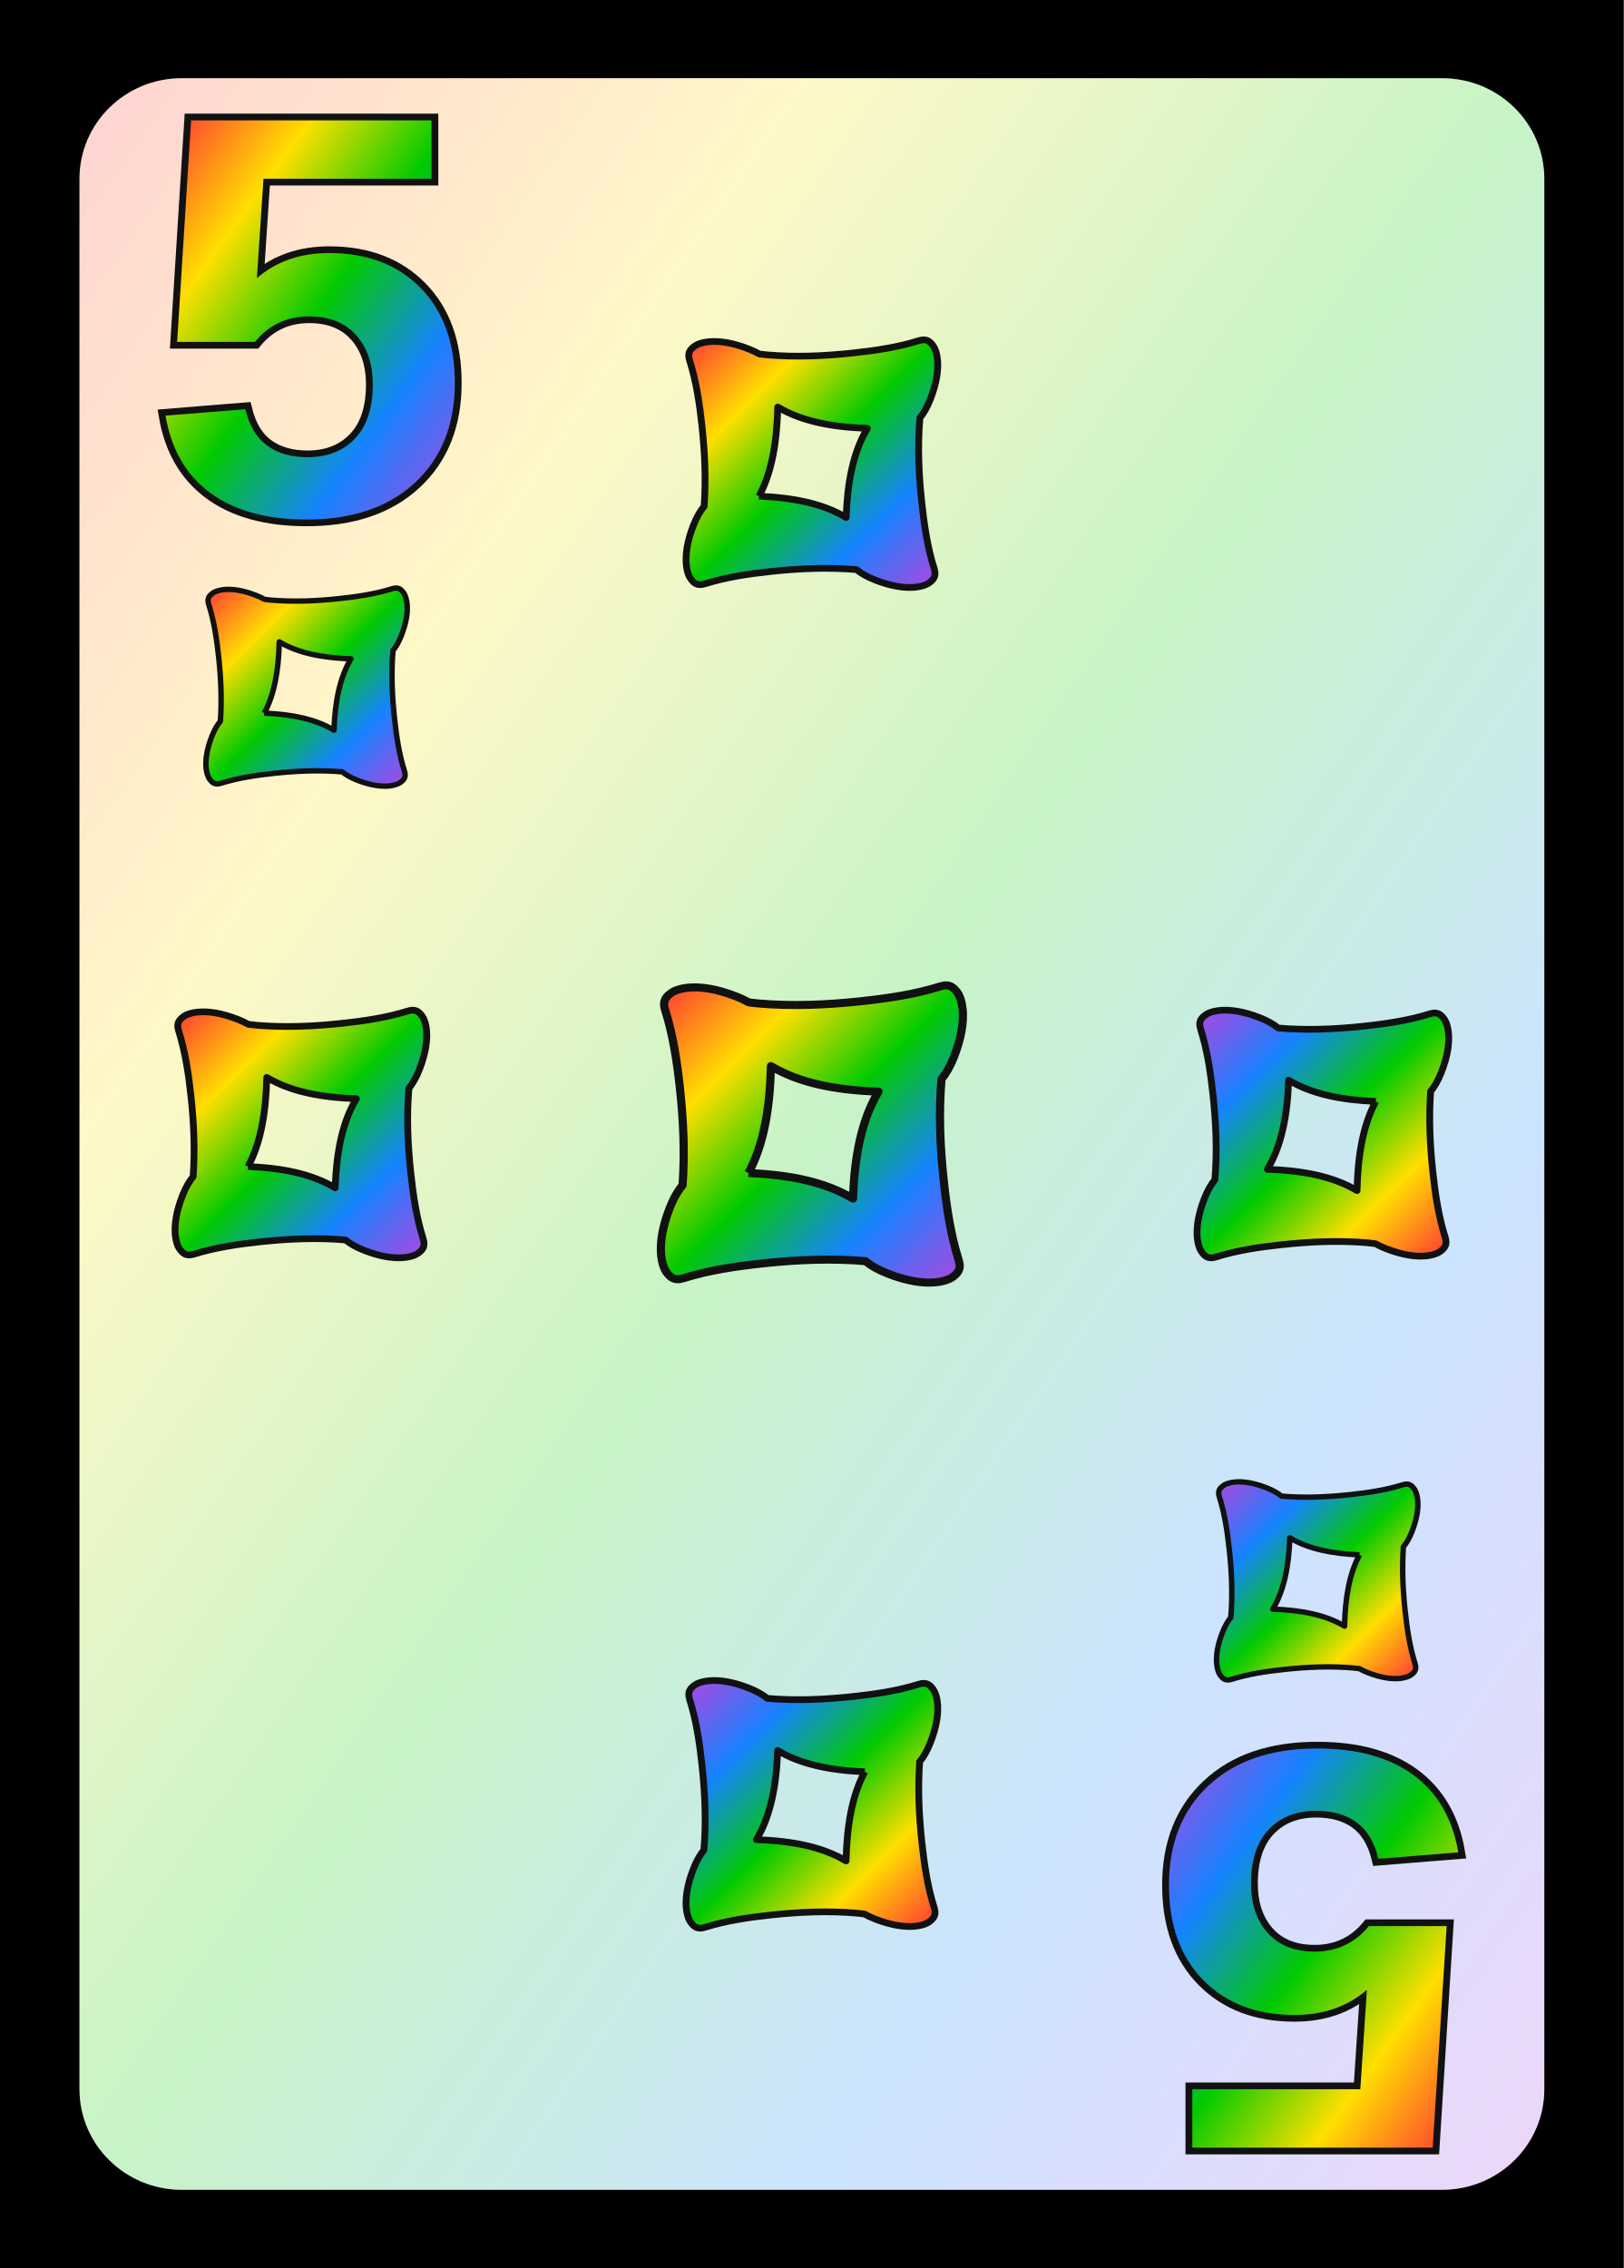
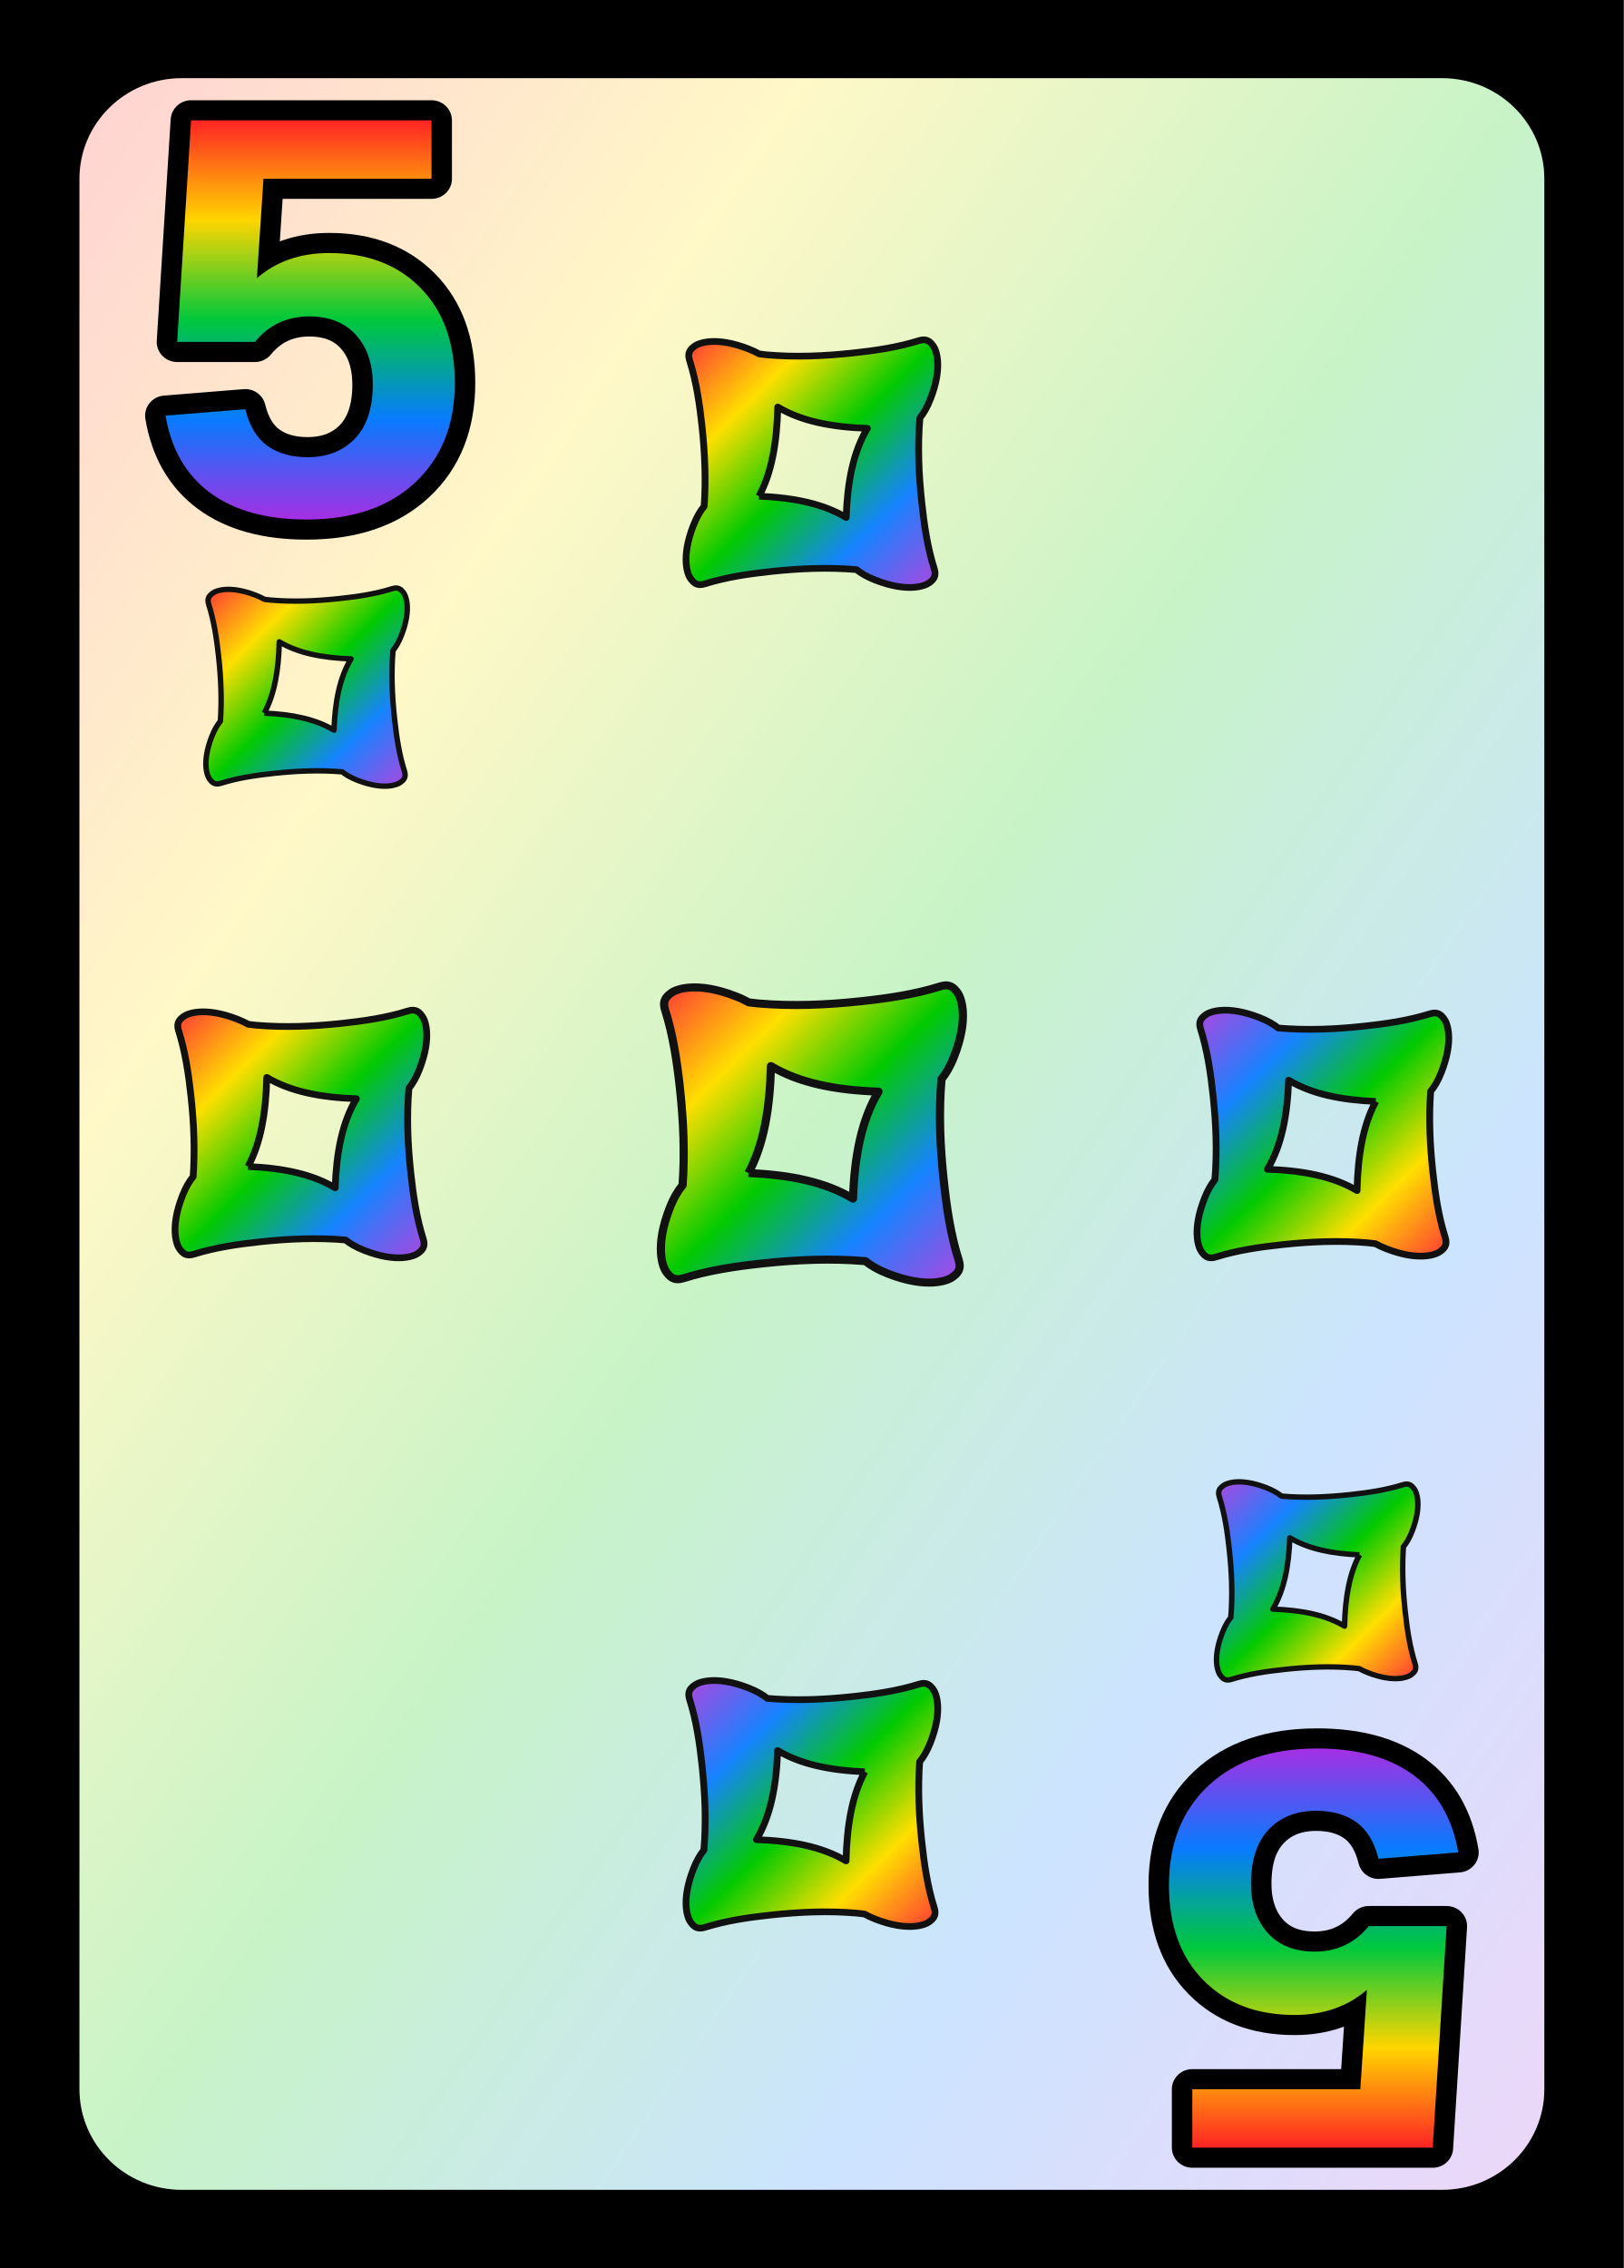
<svg xmlns="http://www.w3.org/2000/svg" width="63mm" height="88mm" viewBox="0 0 286 406" preserveAspectRatio="none" role="img" aria-labelledby="title">
  <defs>
    <linearGradient id="rainbow" x1="0" y1="0" x2="1" y2="1">
      <stop offset="0" stop-color="#ff3535" />
      <stop offset=".25" stop-color="#ffdf00" />
      <stop offset=".5" stop-color="#02ca00" />
      <stop offset=".75" stop-color="#1683ff" />
      <stop offset="1" stop-color="#ae46df" />
    </linearGradient>
+     <linearGradient id="rainbow-number" x1="0%" y1="0%" x2="0%" y2="100%">
+       <stop offset="0" stop-color="#ff2424" />
+       <stop offset=".25" stop-color="#ffd500" />
+       <stop offset=".5" stop-color="#00c83c" />
+       <stop offset=".75" stop-color="#087bff" />
+       <stop offset="1" stop-color="#a52fe3" />
+     </linearGradient>
  </defs>
  <rect width="286" height="406" fill="#000" />
  <rect x="14" y="14" width="258" height="378" rx="18" fill="white" />
  <rect x="14" y="14" width="258" height="378" rx="18" fill="url(#rainbow)" fill-opacity="0.22" />
-   <text x="26" y="92" font-family="Arial,Helvetica,sans-serif" font-size="102.4" font-weight="700" fill="url(#rainbow)" stroke="#111" stroke-width="2.4" paint-order="stroke fill">5</text>
+   <text x="26" y="92" font-family="Arial,Helvetica,sans-serif" font-size="102.4" font-weight="700" fill="url(#rainbow-number)" fill-opacity="1" stroke-linejoin="round" stroke="#000" stroke-width="7.2" paint-order="stroke fill">5</text>
  <g class="corner-suit-icon">
    <g transform="translate(54 123) rotate(0) scale(0.32)">
      <path d="M-23.281 14.563C-17.64 3.904 -15.397 -9.591 -15.033 -25.325C-4.63 -18.997 8.713 -16.345 24.43 -15.792C18.217 -5.273 15.623 8.216 15.083 24.097C4.925 17.896 -8.029 15.206 -23.281 14.563M48.383 17.425C47.039 4.788 46.493 -7.81 47.56 -20.479C49.118 -22.406 50.708 -25.083 52.159 -28.855C57.788 -43.425 54.691 -51.019 53.39 -52.761C52.09 -54.51 50.664 -56.189 47.127 -55.057C37.729 -52.042 27.659 -50.567 17.878 -49.505C5.339 -48.144 -7.174 -47.584 -19.763 -48.691C-20.856 -48.786 -22.012 -48.932 -23.168 -49.092C-24.538 -49.874 -26.121 -50.644 -27.986 -51.381C-42.378 -57.073 -49.879 -53.938 -51.6 -52.621C-53.328 -51.305 -54.986 -49.861 -53.868 -46.287C-50.891 -36.773 -49.433 -26.572 -48.384 -16.682C-47.121 -4.758 -46.612 7.141 -47.448 19.085C-49.044 21.018 -50.671 23.727 -52.16 27.588C-57.788 42.158 -54.691 49.758 -53.385 51.501C-52.084 53.249 -50.664 54.928 -47.128 53.79C-37.73 50.782 -27.66 49.3 -17.885 48.238C-5.371 46.883 7.111 46.33 19.656 47.424C21.566 49.014 24.223 50.636 27.98 52.124C42.372 57.816 49.879 54.681 51.594 53.364C53.327 52.047 54.98 50.604 53.868 47.03C50.884 37.516 49.426 27.314 48.383 17.425Z" fill="url(#rainbow)" stroke="#111" stroke-width="3" stroke-linejoin="round" />
    </g>
  </g>
  <g transform="translate(286 406) rotate(180)">
-     <text x="26" y="92" font-family="Arial,Helvetica,sans-serif" font-size="102.4" font-weight="700" fill="url(#rainbow)" stroke="#111" stroke-width="2.4" paint-order="stroke fill">5</text>
+     <text x="26" y="92" font-family="Arial,Helvetica,sans-serif" font-size="102.4" font-weight="700" fill="url(#rainbow-number)" fill-opacity="1" stroke-linejoin="round" stroke="#000" stroke-width="7.2" paint-order="stroke fill">5</text>
    <g class="corner-suit-icon">
      <g transform="translate(54 123) rotate(0) scale(0.32)">
        <path d="M-23.281 14.563C-17.64 3.904 -15.397 -9.591 -15.033 -25.325C-4.63 -18.997 8.713 -16.345 24.43 -15.792C18.217 -5.273 15.623 8.216 15.083 24.097C4.925 17.896 -8.029 15.206 -23.281 14.563M48.383 17.425C47.039 4.788 46.493 -7.81 47.56 -20.479C49.118 -22.406 50.708 -25.083 52.159 -28.855C57.788 -43.425 54.691 -51.019 53.39 -52.761C52.09 -54.51 50.664 -56.189 47.127 -55.057C37.729 -52.042 27.659 -50.567 17.878 -49.505C5.339 -48.144 -7.174 -47.584 -19.763 -48.691C-20.856 -48.786 -22.012 -48.932 -23.168 -49.092C-24.538 -49.874 -26.121 -50.644 -27.986 -51.381C-42.378 -57.073 -49.879 -53.938 -51.6 -52.621C-53.328 -51.305 -54.986 -49.861 -53.868 -46.287C-50.891 -36.773 -49.433 -26.572 -48.384 -16.682C-47.121 -4.758 -46.612 7.141 -47.448 19.085C-49.044 21.018 -50.671 23.727 -52.16 27.588C-57.788 42.158 -54.691 49.758 -53.385 51.501C-52.084 53.249 -50.664 54.928 -47.128 53.79C-37.73 50.782 -27.66 49.3 -17.885 48.238C-5.371 46.883 7.111 46.33 19.656 47.424C21.566 49.014 24.223 50.636 27.98 52.124C42.372 57.816 49.879 54.681 51.594 53.364C53.327 52.047 54.98 50.604 53.868 47.03C50.884 37.516 49.426 27.314 48.383 17.425Z" fill="url(#rainbow)" stroke="#111" stroke-width="3" stroke-linejoin="round" />
      </g>
    </g>
  </g>
  <g transform="translate(143 83) rotate(0) scale(0.4)">
    <path d="M-23.281 14.563C-17.64 3.904 -15.397 -9.591 -15.033 -25.325C-4.63 -18.997 8.713 -16.345 24.43 -15.792C18.217 -5.273 15.623 8.216 15.083 24.097C4.925 17.896 -8.029 15.206 -23.281 14.563M48.383 17.425C47.039 4.788 46.493 -7.81 47.56 -20.479C49.118 -22.406 50.708 -25.083 52.159 -28.855C57.788 -43.425 54.691 -51.019 53.39 -52.761C52.09 -54.51 50.664 -56.189 47.127 -55.057C37.729 -52.042 27.659 -50.567 17.878 -49.505C5.339 -48.144 -7.174 -47.584 -19.763 -48.691C-20.856 -48.786 -22.012 -48.932 -23.168 -49.092C-24.538 -49.874 -26.121 -50.644 -27.986 -51.381C-42.378 -57.073 -49.879 -53.938 -51.6 -52.621C-53.328 -51.305 -54.986 -49.861 -53.868 -46.287C-50.891 -36.773 -49.433 -26.572 -48.384 -16.682C-47.121 -4.758 -46.612 7.141 -47.448 19.085C-49.044 21.018 -50.671 23.727 -52.16 27.588C-57.788 42.158 -54.691 49.758 -53.385 51.501C-52.084 53.249 -50.664 54.928 -47.128 53.79C-37.73 50.782 -27.66 49.3 -17.885 48.238C-5.371 46.883 7.111 46.33 19.656 47.424C21.566 49.014 24.223 50.636 27.98 52.124C42.372 57.816 49.879 54.681 51.594 53.364C53.327 52.047 54.98 50.604 53.868 47.03C50.884 37.516 49.426 27.314 48.383 17.425Z" fill="url(#rainbow)" stroke="#111" stroke-width="3" stroke-linejoin="round" />
  </g>
  <g transform="translate(143 323) rotate(180) scale(0.4)">
    <path d="M-23.281 14.563C-17.64 3.904 -15.397 -9.591 -15.033 -25.325C-4.63 -18.997 8.713 -16.345 24.43 -15.792C18.217 -5.273 15.623 8.216 15.083 24.097C4.925 17.896 -8.029 15.206 -23.281 14.563M48.383 17.425C47.039 4.788 46.493 -7.81 47.56 -20.479C49.118 -22.406 50.708 -25.083 52.159 -28.855C57.788 -43.425 54.691 -51.019 53.39 -52.761C52.09 -54.51 50.664 -56.189 47.127 -55.057C37.729 -52.042 27.659 -50.567 17.878 -49.505C5.339 -48.144 -7.174 -47.584 -19.763 -48.691C-20.856 -48.786 -22.012 -48.932 -23.168 -49.092C-24.538 -49.874 -26.121 -50.644 -27.986 -51.381C-42.378 -57.073 -49.879 -53.938 -51.6 -52.621C-53.328 -51.305 -54.986 -49.861 -53.868 -46.287C-50.891 -36.773 -49.433 -26.572 -48.384 -16.682C-47.121 -4.758 -46.612 7.141 -47.448 19.085C-49.044 21.018 -50.671 23.727 -52.16 27.588C-57.788 42.158 -54.691 49.758 -53.385 51.501C-52.084 53.249 -50.664 54.928 -47.128 53.79C-37.73 50.782 -27.66 49.3 -17.885 48.238C-5.371 46.883 7.111 46.33 19.656 47.424C21.566 49.014 24.223 50.636 27.98 52.124C42.372 57.816 49.879 54.681 51.594 53.364C53.327 52.047 54.98 50.604 53.868 47.03C50.884 37.516 49.426 27.314 48.383 17.425Z" fill="url(#rainbow)" stroke="#111" stroke-width="3" stroke-linejoin="round" />
  </g>
  <g transform="translate(53 203) rotate(0) scale(0.4)">
    <path d="M-23.281 14.563C-17.64 3.904 -15.397 -9.591 -15.033 -25.325C-4.63 -18.997 8.713 -16.345 24.43 -15.792C18.217 -5.273 15.623 8.216 15.083 24.097C4.925 17.896 -8.029 15.206 -23.281 14.563M48.383 17.425C47.039 4.788 46.493 -7.81 47.56 -20.479C49.118 -22.406 50.708 -25.083 52.159 -28.855C57.788 -43.425 54.691 -51.019 53.39 -52.761C52.09 -54.51 50.664 -56.189 47.127 -55.057C37.729 -52.042 27.659 -50.567 17.878 -49.505C5.339 -48.144 -7.174 -47.584 -19.763 -48.691C-20.856 -48.786 -22.012 -48.932 -23.168 -49.092C-24.538 -49.874 -26.121 -50.644 -27.986 -51.381C-42.378 -57.073 -49.879 -53.938 -51.6 -52.621C-53.328 -51.305 -54.986 -49.861 -53.868 -46.287C-50.891 -36.773 -49.433 -26.572 -48.384 -16.682C-47.121 -4.758 -46.612 7.141 -47.448 19.085C-49.044 21.018 -50.671 23.727 -52.16 27.588C-57.788 42.158 -54.691 49.758 -53.385 51.501C-52.084 53.249 -50.664 54.928 -47.128 53.79C-37.73 50.782 -27.66 49.3 -17.885 48.238C-5.371 46.883 7.111 46.33 19.656 47.424C21.566 49.014 24.223 50.636 27.98 52.124C42.372 57.816 49.879 54.681 51.594 53.364C53.327 52.047 54.98 50.604 53.868 47.03C50.884 37.516 49.426 27.314 48.383 17.425Z" fill="url(#rainbow)" stroke="#111" stroke-width="3" stroke-linejoin="round" />
  </g>
  <g transform="translate(233 203) rotate(180) scale(0.4)">
    <path d="M-23.281 14.563C-17.64 3.904 -15.397 -9.591 -15.033 -25.325C-4.63 -18.997 8.713 -16.345 24.43 -15.792C18.217 -5.273 15.623 8.216 15.083 24.097C4.925 17.896 -8.029 15.206 -23.281 14.563M48.383 17.425C47.039 4.788 46.493 -7.81 47.56 -20.479C49.118 -22.406 50.708 -25.083 52.159 -28.855C57.788 -43.425 54.691 -51.019 53.39 -52.761C52.09 -54.51 50.664 -56.189 47.127 -55.057C37.729 -52.042 27.659 -50.567 17.878 -49.505C5.339 -48.144 -7.174 -47.584 -19.763 -48.691C-20.856 -48.786 -22.012 -48.932 -23.168 -49.092C-24.538 -49.874 -26.121 -50.644 -27.986 -51.381C-42.378 -57.073 -49.879 -53.938 -51.6 -52.621C-53.328 -51.305 -54.986 -49.861 -53.868 -46.287C-50.891 -36.773 -49.433 -26.572 -48.384 -16.682C-47.121 -4.758 -46.612 7.141 -47.448 19.085C-49.044 21.018 -50.671 23.727 -52.16 27.588C-57.788 42.158 -54.691 49.758 -53.385 51.501C-52.084 53.249 -50.664 54.928 -47.128 53.79C-37.73 50.782 -27.66 49.3 -17.885 48.238C-5.371 46.883 7.111 46.33 19.656 47.424C21.566 49.014 24.223 50.636 27.98 52.124C42.372 57.816 49.879 54.681 51.594 53.364C53.327 52.047 54.98 50.604 53.868 47.03C50.884 37.516 49.426 27.314 48.383 17.425Z" fill="url(#rainbow)" stroke="#111" stroke-width="3" stroke-linejoin="round" />
  </g>
  <g transform="translate(143 203) rotate(0) scale(0.48)">
    <path d="M-23.281 14.563C-17.64 3.904 -15.397 -9.591 -15.033 -25.325C-4.63 -18.997 8.713 -16.345 24.43 -15.792C18.217 -5.273 15.623 8.216 15.083 24.097C4.925 17.896 -8.029 15.206 -23.281 14.563M48.383 17.425C47.039 4.788 46.493 -7.81 47.56 -20.479C49.118 -22.406 50.708 -25.083 52.159 -28.855C57.788 -43.425 54.691 -51.019 53.39 -52.761C52.09 -54.51 50.664 -56.189 47.127 -55.057C37.729 -52.042 27.659 -50.567 17.878 -49.505C5.339 -48.144 -7.174 -47.584 -19.763 -48.691C-20.856 -48.786 -22.012 -48.932 -23.168 -49.092C-24.538 -49.874 -26.121 -50.644 -27.986 -51.381C-42.378 -57.073 -49.879 -53.938 -51.6 -52.621C-53.328 -51.305 -54.986 -49.861 -53.868 -46.287C-50.891 -36.773 -49.433 -26.572 -48.384 -16.682C-47.121 -4.758 -46.612 7.141 -47.448 19.085C-49.044 21.018 -50.671 23.727 -52.16 27.588C-57.788 42.158 -54.691 49.758 -53.385 51.501C-52.084 53.249 -50.664 54.928 -47.128 53.79C-37.73 50.782 -27.66 49.3 -17.885 48.238C-5.371 46.883 7.111 46.33 19.656 47.424C21.566 49.014 24.223 50.636 27.98 52.124C42.372 57.816 49.879 54.681 51.594 53.364C53.327 52.047 54.98 50.604 53.868 47.03C50.884 37.516 49.426 27.314 48.383 17.425Z" fill="url(#rainbow)" stroke="#111" stroke-width="3" stroke-linejoin="round" />
  </g>
</svg>
